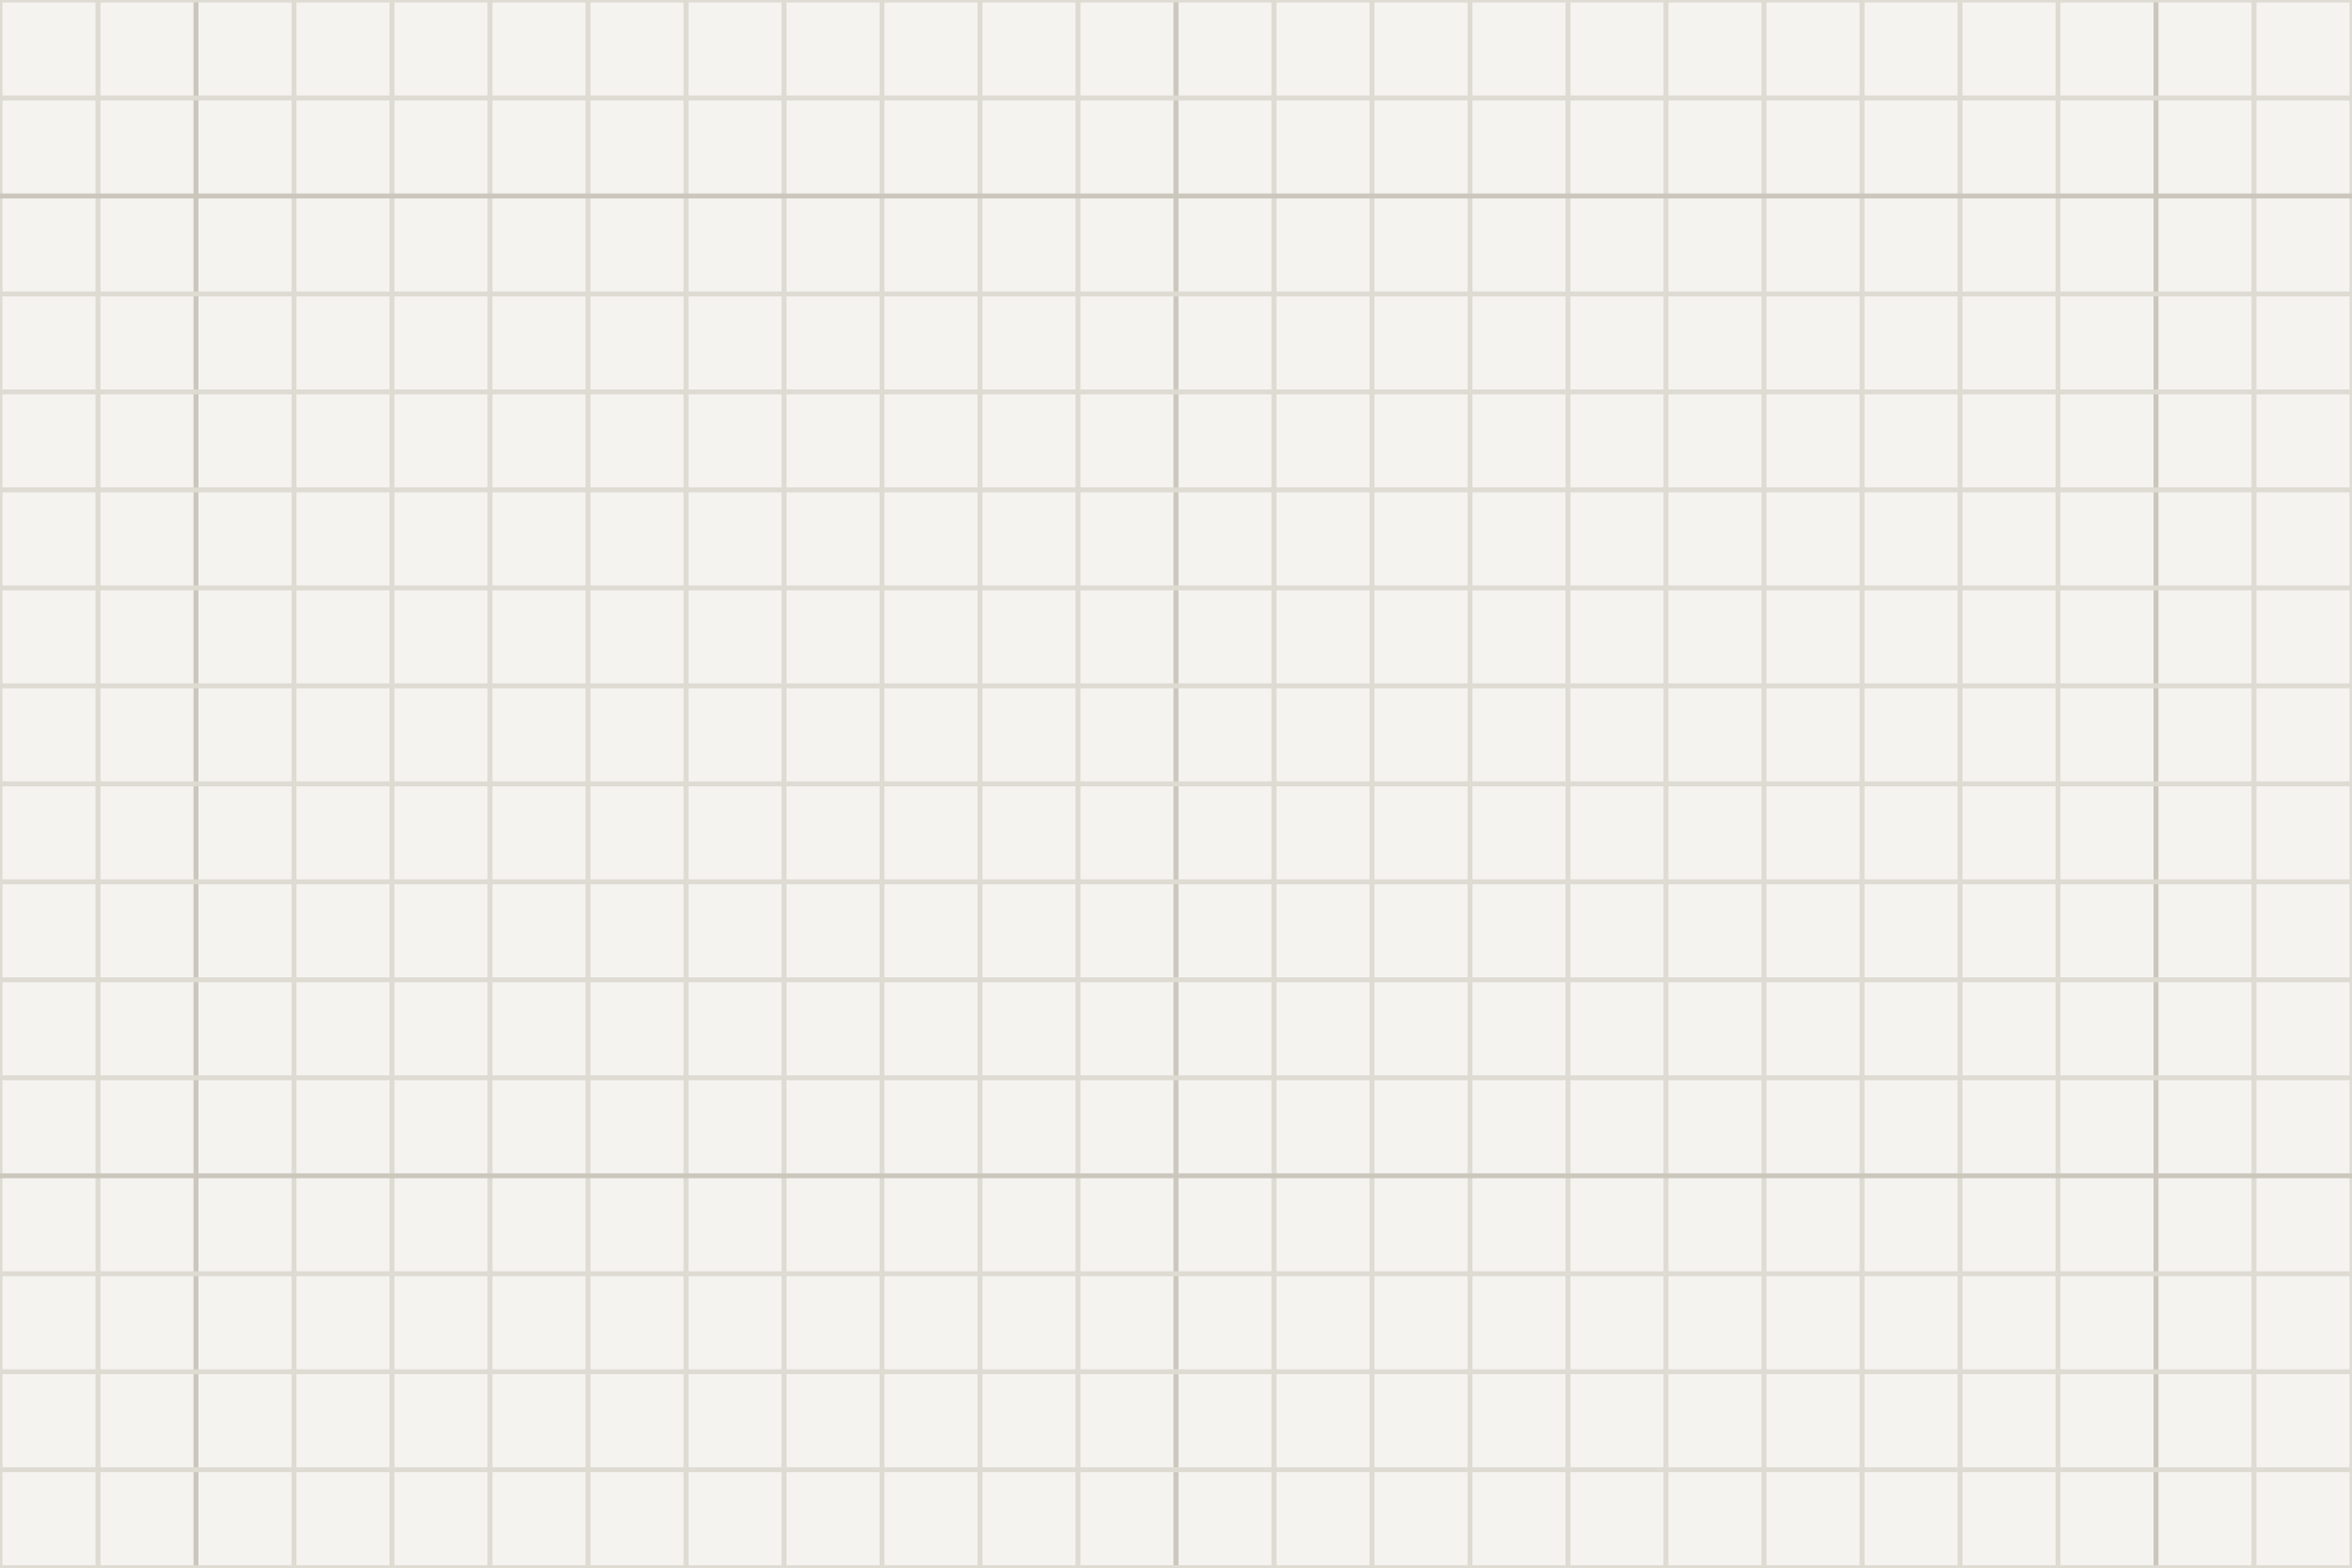
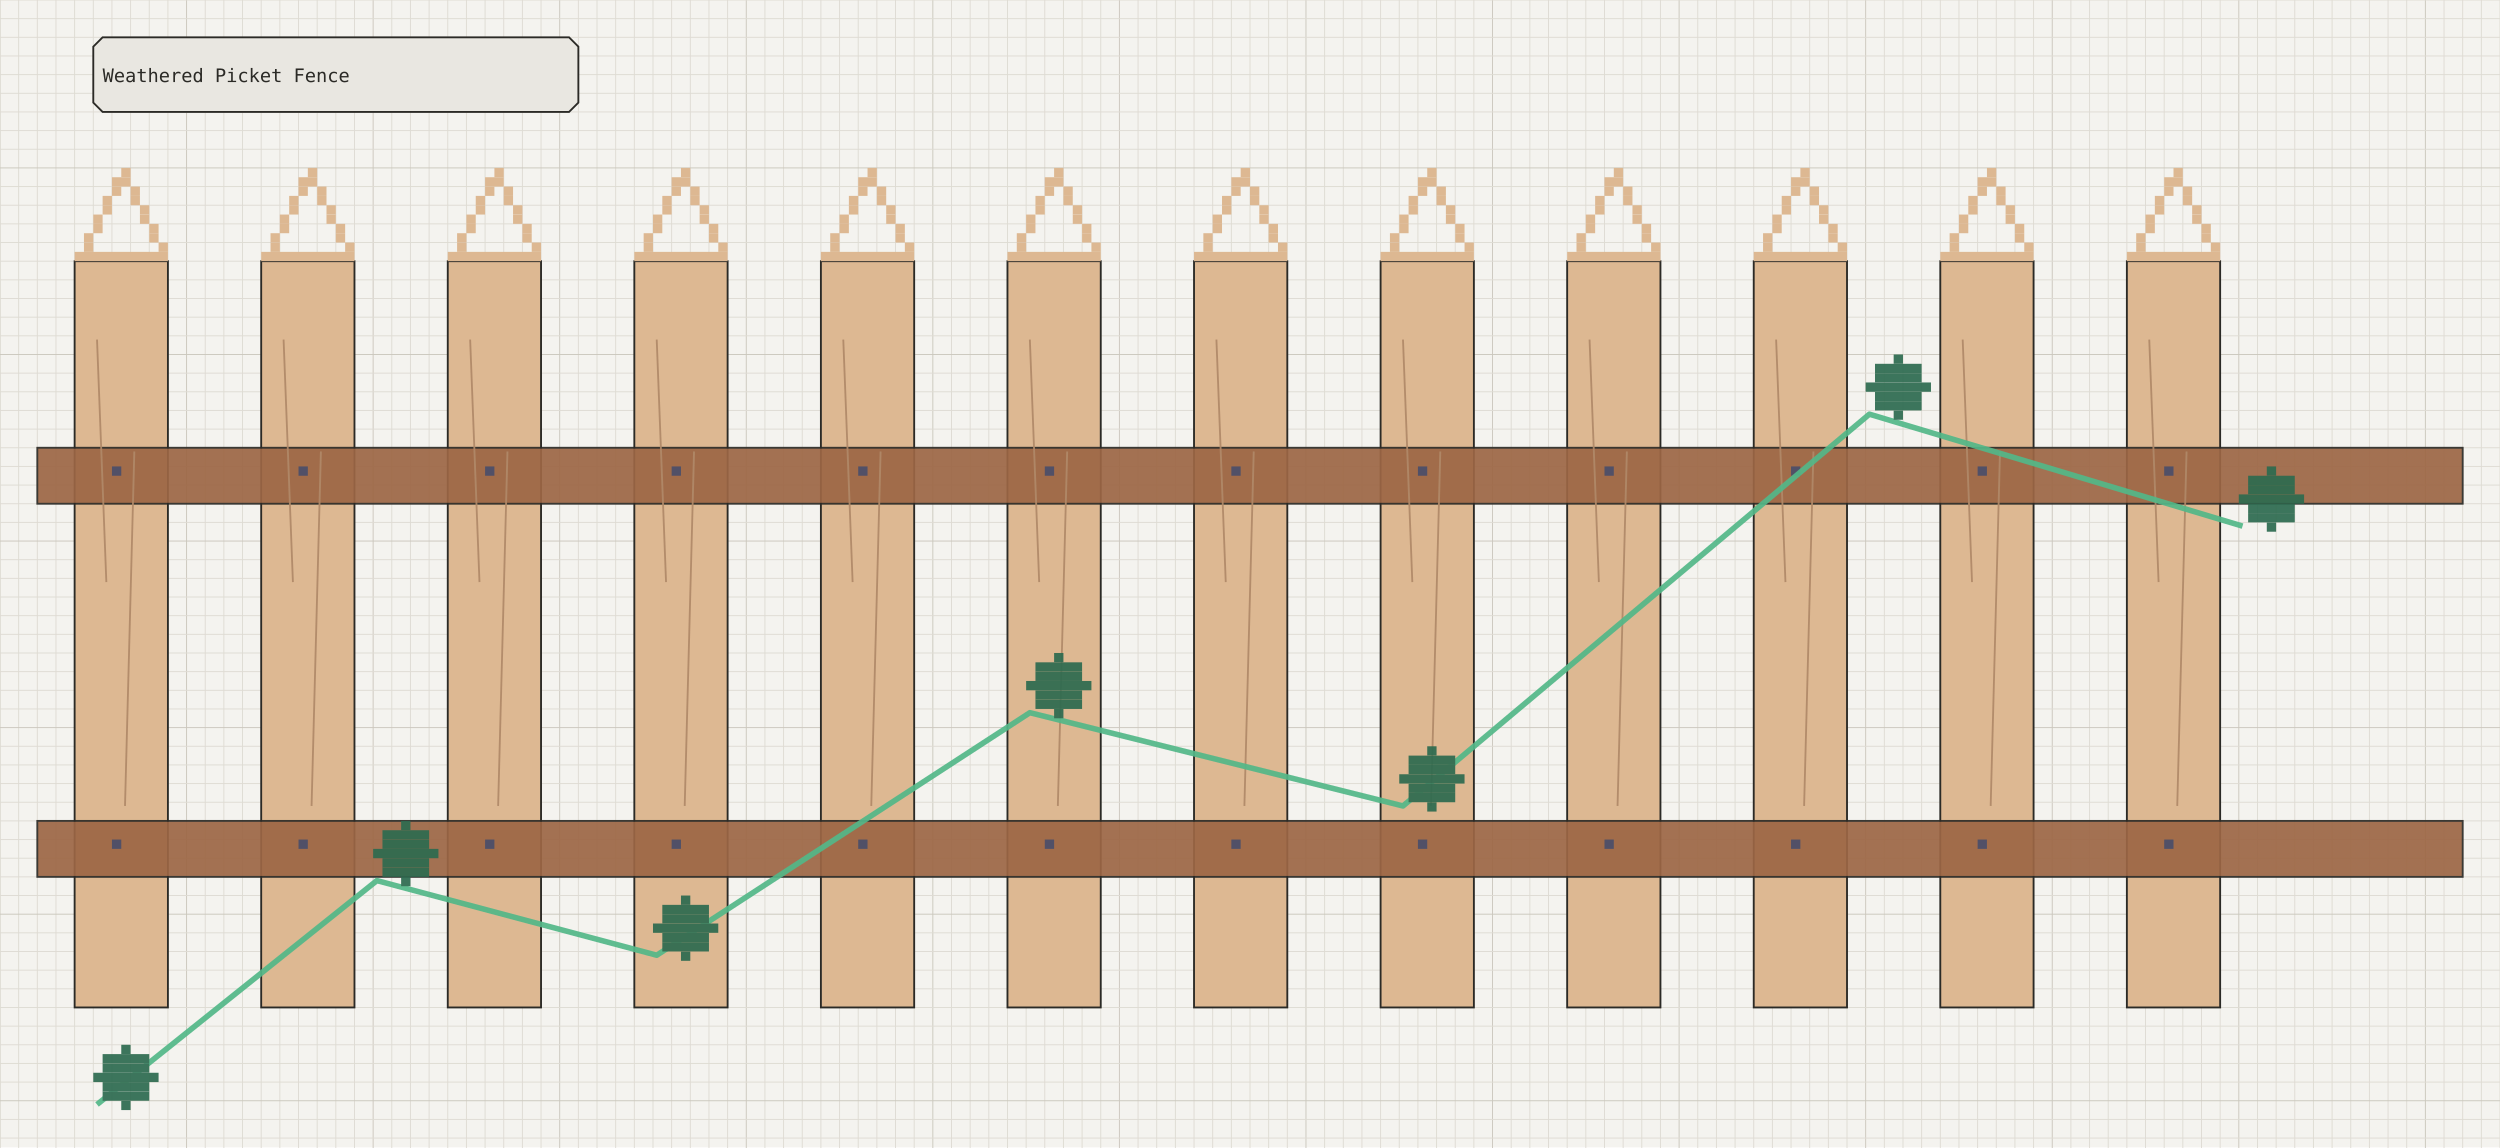
- <svg xmlns="http://www.w3.org/2000/svg" width="240" height="160" viewBox="0 0 240 160" font-family="ui-monospace, SFMono-Regular, &quot;Cascadia Mono&quot;, Menlo, Consolas, monospace">
+ <svg xmlns="http://www.w3.org/2000/svg" width="1340" height="615" viewBox="0 0 1340 615" font-family="ui-monospace, SFMono-Regular, &quot;Cascadia Mono&quot;, Menlo, Consolas, monospace">
  <style>
  .bg { fill: #f4f3ef; }
  .grid { stroke: #dedbd3; stroke-width: 0.5; }
  .grid-major { stroke: #cbc7bd; stroke-width: 0.5; }
  .box { fill: #e9e7e1; stroke: #2b2a26; stroke-width: 1; }
  .box-label { fill: #2b2a26; }
  .stroke { fill: #2b2a26; }
  .hop { stroke: #2b2a26; }
  .free-text { fill: #6b6862; }
  .hit-S0 { fill: #8a5b56; opacity: 0.30; }
  .hit-S1 { fill: #96755c; opacity: 0.28; }
  .hit-S2 { fill: #87805a; opacity: 0.24; }
  .hit-S3 { fill: #4a6572; opacity: 0.20; }
  .dimmed { fill: url(#tp-stipple); }
  .dither-run { fill: #2b2a26; }
  @media (prefers-color-scheme: dark) {
    .bg { fill: #1a1917; }
    .grid { stroke: #2e2c28; }
    .grid-major { stroke: #3d3a35; }
    .box { fill: #232220; stroke: #dedbd3; }
    .box-label { fill: #dedbd3; }
    .free-text { fill: #9a968d; }
    .stroke { fill: #dedbd3; }
    .hop { stroke: #dedbd3; }
  }
</style>
  <defs>
    <pattern id="tp-stipple" width="10" height="10" patternUnits="userSpaceOnUse">
      <rect width="5" height="5" fill="#2b2a26" />
      <rect x="5" y="5" width="5" height="5" fill="#2b2a26" />
    </pattern>
  </defs>
-   <rect class="bg" x="0" y="0" width="240" height="160" />
-   <g transform="translate(20,20)">
-     <line class="grid" x1="-40" y1="-40" x2="-40" y2="160" />
-     <line class="grid" x1="-30" y1="-40" x2="-30" y2="160" />
-     <line class="grid" x1="-20" y1="-40" x2="-20" y2="160" />
-     <line class="grid" x1="-10" y1="-40" x2="-10" y2="160" />
-     <line class="grid-major" x1="0" y1="-40" x2="0" y2="160" />
-     <line class="grid" x1="10" y1="-40" x2="10" y2="160" />
-     <line class="grid" x1="20" y1="-40" x2="20" y2="160" />
-     <line class="grid" x1="30" y1="-40" x2="30" y2="160" />
-     <line class="grid" x1="40" y1="-40" x2="40" y2="160" />
-     <line class="grid" x1="50" y1="-40" x2="50" y2="160" />
-     <line class="grid" x1="60" y1="-40" x2="60" y2="160" />
-     <line class="grid" x1="70" y1="-40" x2="70" y2="160" />
-     <line class="grid" x1="80" y1="-40" x2="80" y2="160" />
-     <line class="grid" x1="90" y1="-40" x2="90" y2="160" />
-     <line class="grid-major" x1="100" y1="-40" x2="100" y2="160" />
-     <line class="grid" x1="110" y1="-40" x2="110" y2="160" />
-     <line class="grid" x1="120" y1="-40" x2="120" y2="160" />
-     <line class="grid" x1="130" y1="-40" x2="130" y2="160" />
-     <line class="grid" x1="140" y1="-40" x2="140" y2="160" />
-     <line class="grid" x1="150" y1="-40" x2="150" y2="160" />
-     <line class="grid" x1="160" y1="-40" x2="160" y2="160" />
-     <line class="grid" x1="170" y1="-40" x2="170" y2="160" />
-     <line class="grid" x1="180" y1="-40" x2="180" y2="160" />
-     <line class="grid" x1="190" y1="-40" x2="190" y2="160" />
-     <line class="grid-major" x1="200" y1="-40" x2="200" y2="160" />
-     <line class="grid" x1="210" y1="-40" x2="210" y2="160" />
-     <line class="grid" x1="220" y1="-40" x2="220" y2="160" />
-     <line class="grid" x1="230" y1="-40" x2="230" y2="160" />
-     <line class="grid" x1="240" y1="-40" x2="240" y2="160" />
-     <line class="grid" x1="-40" y1="-40" x2="240" y2="-40" />
-     <line class="grid" x1="-40" y1="-30" x2="240" y2="-30" />
-     <line class="grid" x1="-40" y1="-20" x2="240" y2="-20" />
-     <line class="grid" x1="-40" y1="-10" x2="240" y2="-10" />
-     <line class="grid-major" x1="-40" y1="0" x2="240" y2="0" />
-     <line class="grid" x1="-40" y1="10" x2="240" y2="10" />
-     <line class="grid" x1="-40" y1="20" x2="240" y2="20" />
-     <line class="grid" x1="-40" y1="30" x2="240" y2="30" />
-     <line class="grid" x1="-40" y1="40" x2="240" y2="40" />
-     <line class="grid" x1="-40" y1="50" x2="240" y2="50" />
-     <line class="grid" x1="-40" y1="60" x2="240" y2="60" />
-     <line class="grid" x1="-40" y1="70" x2="240" y2="70" />
-     <line class="grid" x1="-40" y1="80" x2="240" y2="80" />
-     <line class="grid" x1="-40" y1="90" x2="240" y2="90" />
-     <line class="grid-major" x1="-40" y1="100" x2="240" y2="100" />
-     <line class="grid" x1="-40" y1="110" x2="240" y2="110" />
-     <line class="grid" x1="-40" y1="120" x2="240" y2="120" />
-     <line class="grid" x1="-40" y1="130" x2="240" y2="130" />
-     <line class="grid" x1="-40" y1="140" x2="240" y2="140" />
-     <line class="grid" x1="-40" y1="150" x2="240" y2="150" />
-     <line class="grid" x1="-40" y1="160" x2="240" y2="160" />
+   <rect class="bg" x="0" y="0" width="1340" height="615" />
+   <g transform="translate(0,-10)">
+     <line class="grid" x1="-20" y1="-10" x2="-20" y2="645" />
+     <line class="grid" x1="-10" y1="-10" x2="-10" y2="645" />
+     <line class="grid-major" x1="0" y1="-10" x2="0" y2="645" />
+     <line class="grid" x1="10" y1="-10" x2="10" y2="645" />
+     <line class="grid" x1="20" y1="-10" x2="20" y2="645" />
+     <line class="grid" x1="30" y1="-10" x2="30" y2="645" />
+     <line class="grid" x1="40" y1="-10" x2="40" y2="645" />
+     <line class="grid" x1="50" y1="-10" x2="50" y2="645" />
+     <line class="grid" x1="60" y1="-10" x2="60" y2="645" />
+     <line class="grid" x1="70" y1="-10" x2="70" y2="645" />
+     <line class="grid" x1="80" y1="-10" x2="80" y2="645" />
+     <line class="grid" x1="90" y1="-10" x2="90" y2="645" />
+     <line class="grid-major" x1="100" y1="-10" x2="100" y2="645" />
+     <line class="grid" x1="110" y1="-10" x2="110" y2="645" />
+     <line class="grid" x1="120" y1="-10" x2="120" y2="645" />
+     <line class="grid" x1="130" y1="-10" x2="130" y2="645" />
+     <line class="grid" x1="140" y1="-10" x2="140" y2="645" />
+     <line class="grid" x1="150" y1="-10" x2="150" y2="645" />
+     <line class="grid" x1="160" y1="-10" x2="160" y2="645" />
+     <line class="grid" x1="170" y1="-10" x2="170" y2="645" />
+     <line class="grid" x1="180" y1="-10" x2="180" y2="645" />
+     <line class="grid" x1="190" y1="-10" x2="190" y2="645" />
+     <line class="grid-major" x1="200" y1="-10" x2="200" y2="645" />
+     <line class="grid" x1="210" y1="-10" x2="210" y2="645" />
+     <line class="grid" x1="220" y1="-10" x2="220" y2="645" />
+     <line class="grid" x1="230" y1="-10" x2="230" y2="645" />
+     <line class="grid" x1="240" y1="-10" x2="240" y2="645" />
+     <line class="grid" x1="250" y1="-10" x2="250" y2="645" />
+     <line class="grid" x1="260" y1="-10" x2="260" y2="645" />
+     <line class="grid" x1="270" y1="-10" x2="270" y2="645" />
+     <line class="grid" x1="280" y1="-10" x2="280" y2="645" />
+     <line class="grid" x1="290" y1="-10" x2="290" y2="645" />
+     <line class="grid-major" x1="300" y1="-10" x2="300" y2="645" />
+     <line class="grid" x1="310" y1="-10" x2="310" y2="645" />
+     <line class="grid" x1="320" y1="-10" x2="320" y2="645" />
+     <line class="grid" x1="330" y1="-10" x2="330" y2="645" />
+     <line class="grid" x1="340" y1="-10" x2="340" y2="645" />
+     <line class="grid" x1="350" y1="-10" x2="350" y2="645" />
+     <line class="grid" x1="360" y1="-10" x2="360" y2="645" />
+     <line class="grid" x1="370" y1="-10" x2="370" y2="645" />
+     <line class="grid" x1="380" y1="-10" x2="380" y2="645" />
+     <line class="grid" x1="390" y1="-10" x2="390" y2="645" />
+     <line class="grid-major" x1="400" y1="-10" x2="400" y2="645" />
+     <line class="grid" x1="410" y1="-10" x2="410" y2="645" />
+     <line class="grid" x1="420" y1="-10" x2="420" y2="645" />
+     <line class="grid" x1="430" y1="-10" x2="430" y2="645" />
+     <line class="grid" x1="440" y1="-10" x2="440" y2="645" />
+     <line class="grid" x1="450" y1="-10" x2="450" y2="645" />
+     <line class="grid" x1="460" y1="-10" x2="460" y2="645" />
+     <line class="grid" x1="470" y1="-10" x2="470" y2="645" />
+     <line class="grid" x1="480" y1="-10" x2="480" y2="645" />
+     <line class="grid" x1="490" y1="-10" x2="490" y2="645" />
+     <line class="grid-major" x1="500" y1="-10" x2="500" y2="645" />
+     <line class="grid" x1="510" y1="-10" x2="510" y2="645" />
+     <line class="grid" x1="520" y1="-10" x2="520" y2="645" />
+     <line class="grid" x1="530" y1="-10" x2="530" y2="645" />
+     <line class="grid" x1="540" y1="-10" x2="540" y2="645" />
+     <line class="grid" x1="550" y1="-10" x2="550" y2="645" />
+     <line class="grid" x1="560" y1="-10" x2="560" y2="645" />
+     <line class="grid" x1="570" y1="-10" x2="570" y2="645" />
+     <line class="grid" x1="580" y1="-10" x2="580" y2="645" />
+     <line class="grid" x1="590" y1="-10" x2="590" y2="645" />
+     <line class="grid-major" x1="600" y1="-10" x2="600" y2="645" />
+     <line class="grid" x1="610" y1="-10" x2="610" y2="645" />
+     <line class="grid" x1="620" y1="-10" x2="620" y2="645" />
+     <line class="grid" x1="630" y1="-10" x2="630" y2="645" />
+     <line class="grid" x1="640" y1="-10" x2="640" y2="645" />
+     <line class="grid" x1="650" y1="-10" x2="650" y2="645" />
+     <line class="grid" x1="660" y1="-10" x2="660" y2="645" />
+     <line class="grid" x1="670" y1="-10" x2="670" y2="645" />
+     <line class="grid" x1="680" y1="-10" x2="680" y2="645" />
+     <line class="grid" x1="690" y1="-10" x2="690" y2="645" />
+     <line class="grid-major" x1="700" y1="-10" x2="700" y2="645" />
+     <line class="grid" x1="710" y1="-10" x2="710" y2="645" />
+     <line class="grid" x1="720" y1="-10" x2="720" y2="645" />
+     <line class="grid" x1="730" y1="-10" x2="730" y2="645" />
+     <line class="grid" x1="740" y1="-10" x2="740" y2="645" />
+     <line class="grid" x1="750" y1="-10" x2="750" y2="645" />
+     <line class="grid" x1="760" y1="-10" x2="760" y2="645" />
+     <line class="grid" x1="770" y1="-10" x2="770" y2="645" />
+     <line class="grid" x1="780" y1="-10" x2="780" y2="645" />
+     <line class="grid" x1="790" y1="-10" x2="790" y2="645" />
+     <line class="grid-major" x1="800" y1="-10" x2="800" y2="645" />
+     <line class="grid" x1="810" y1="-10" x2="810" y2="645" />
+     <line class="grid" x1="820" y1="-10" x2="820" y2="645" />
+     <line class="grid" x1="830" y1="-10" x2="830" y2="645" />
+     <line class="grid" x1="840" y1="-10" x2="840" y2="645" />
+     <line class="grid" x1="850" y1="-10" x2="850" y2="645" />
+     <line class="grid" x1="860" y1="-10" x2="860" y2="645" />
+     <line class="grid" x1="870" y1="-10" x2="870" y2="645" />
+     <line class="grid" x1="880" y1="-10" x2="880" y2="645" />
+     <line class="grid" x1="890" y1="-10" x2="890" y2="645" />
+     <line class="grid-major" x1="900" y1="-10" x2="900" y2="645" />
+     <line class="grid" x1="910" y1="-10" x2="910" y2="645" />
+     <line class="grid" x1="920" y1="-10" x2="920" y2="645" />
+     <line class="grid" x1="930" y1="-10" x2="930" y2="645" />
+     <line class="grid" x1="940" y1="-10" x2="940" y2="645" />
+     <line class="grid" x1="950" y1="-10" x2="950" y2="645" />
+     <line class="grid" x1="960" y1="-10" x2="960" y2="645" />
+     <line class="grid" x1="970" y1="-10" x2="970" y2="645" />
+     <line class="grid" x1="980" y1="-10" x2="980" y2="645" />
+     <line class="grid" x1="990" y1="-10" x2="990" y2="645" />
+     <line class="grid-major" x1="1000" y1="-10" x2="1000" y2="645" />
+     <line class="grid" x1="1010" y1="-10" x2="1010" y2="645" />
+     <line class="grid" x1="1020" y1="-10" x2="1020" y2="645" />
+     <line class="grid" x1="1030" y1="-10" x2="1030" y2="645" />
+     <line class="grid" x1="1040" y1="-10" x2="1040" y2="645" />
+     <line class="grid" x1="1050" y1="-10" x2="1050" y2="645" />
+     <line class="grid" x1="1060" y1="-10" x2="1060" y2="645" />
+     <line class="grid" x1="1070" y1="-10" x2="1070" y2="645" />
+     <line class="grid" x1="1080" y1="-10" x2="1080" y2="645" />
+     <line class="grid" x1="1090" y1="-10" x2="1090" y2="645" />
+     <line class="grid-major" x1="1100" y1="-10" x2="1100" y2="645" />
+     <line class="grid" x1="1110" y1="-10" x2="1110" y2="645" />
+     <line class="grid" x1="1120" y1="-10" x2="1120" y2="645" />
+     <line class="grid" x1="1130" y1="-10" x2="1130" y2="645" />
+     <line class="grid" x1="1140" y1="-10" x2="1140" y2="645" />
+     <line class="grid" x1="1150" y1="-10" x2="1150" y2="645" />
+     <line class="grid" x1="1160" y1="-10" x2="1160" y2="645" />
+     <line class="grid" x1="1170" y1="-10" x2="1170" y2="645" />
+     <line class="grid" x1="1180" y1="-10" x2="1180" y2="645" />
+     <line class="grid" x1="1190" y1="-10" x2="1190" y2="645" />
+     <line class="grid-major" x1="1200" y1="-10" x2="1200" y2="645" />
+     <line class="grid" x1="1210" y1="-10" x2="1210" y2="645" />
+     <line class="grid" x1="1220" y1="-10" x2="1220" y2="645" />
+     <line class="grid" x1="1230" y1="-10" x2="1230" y2="645" />
+     <line class="grid" x1="1240" y1="-10" x2="1240" y2="645" />
+     <line class="grid" x1="1250" y1="-10" x2="1250" y2="645" />
+     <line class="grid" x1="1260" y1="-10" x2="1260" y2="645" />
+     <line class="grid" x1="1270" y1="-10" x2="1270" y2="645" />
+     <line class="grid" x1="1280" y1="-10" x2="1280" y2="645" />
+     <line class="grid" x1="1290" y1="-10" x2="1290" y2="645" />
+     <line class="grid-major" x1="1300" y1="-10" x2="1300" y2="645" />
+     <line class="grid" x1="1310" y1="-10" x2="1310" y2="645" />
+     <line class="grid" x1="1320" y1="-10" x2="1320" y2="645" />
+     <line class="grid" x1="1330" y1="-10" x2="1330" y2="645" />
+     <line class="grid" x1="1340" y1="-10" x2="1340" y2="645" />
+     <line class="grid" x1="1350" y1="-10" x2="1350" y2="645" />
+     <line class="grid" x1="1360" y1="-10" x2="1360" y2="645" />
+     <line class="grid" x1="-20" y1="-10" x2="1360" y2="-10" />
+     <line class="grid-major" x1="-20" y1="0" x2="1360" y2="0" />
+     <line class="grid" x1="-20" y1="10" x2="1360" y2="10" />
+     <line class="grid" x1="-20" y1="20" x2="1360" y2="20" />
+     <line class="grid" x1="-20" y1="30" x2="1360" y2="30" />
+     <line class="grid" x1="-20" y1="40" x2="1360" y2="40" />
+     <line class="grid" x1="-20" y1="50" x2="1360" y2="50" />
+     <line class="grid" x1="-20" y1="60" x2="1360" y2="60" />
+     <line class="grid" x1="-20" y1="70" x2="1360" y2="70" />
+     <line class="grid" x1="-20" y1="80" x2="1360" y2="80" />
+     <line class="grid" x1="-20" y1="90" x2="1360" y2="90" />
+     <line class="grid-major" x1="-20" y1="100" x2="1360" y2="100" />
+     <line class="grid" x1="-20" y1="110" x2="1360" y2="110" />
+     <line class="grid" x1="-20" y1="120" x2="1360" y2="120" />
+     <line class="grid" x1="-20" y1="130" x2="1360" y2="130" />
+     <line class="grid" x1="-20" y1="140" x2="1360" y2="140" />
+     <line class="grid" x1="-20" y1="150" x2="1360" y2="150" />
+     <line class="grid" x1="-20" y1="160" x2="1360" y2="160" />
+     <line class="grid" x1="-20" y1="170" x2="1360" y2="170" />
+     <line class="grid" x1="-20" y1="180" x2="1360" y2="180" />
+     <line class="grid" x1="-20" y1="190" x2="1360" y2="190" />
+     <line class="grid-major" x1="-20" y1="200" x2="1360" y2="200" />
+     <line class="grid" x1="-20" y1="210" x2="1360" y2="210" />
+     <line class="grid" x1="-20" y1="220" x2="1360" y2="220" />
+     <line class="grid" x1="-20" y1="230" x2="1360" y2="230" />
+     <line class="grid" x1="-20" y1="240" x2="1360" y2="240" />
+     <line class="grid" x1="-20" y1="250" x2="1360" y2="250" />
+     <line class="grid" x1="-20" y1="260" x2="1360" y2="260" />
+     <line class="grid" x1="-20" y1="270" x2="1360" y2="270" />
+     <line class="grid" x1="-20" y1="280" x2="1360" y2="280" />
+     <line class="grid" x1="-20" y1="290" x2="1360" y2="290" />
+     <line class="grid-major" x1="-20" y1="300" x2="1360" y2="300" />
+     <line class="grid" x1="-20" y1="310" x2="1360" y2="310" />
+     <line class="grid" x1="-20" y1="320" x2="1360" y2="320" />
+     <line class="grid" x1="-20" y1="330" x2="1360" y2="330" />
+     <line class="grid" x1="-20" y1="340" x2="1360" y2="340" />
+     <line class="grid" x1="-20" y1="350" x2="1360" y2="350" />
+     <line class="grid" x1="-20" y1="360" x2="1360" y2="360" />
+     <line class="grid" x1="-20" y1="370" x2="1360" y2="370" />
+     <line class="grid" x1="-20" y1="380" x2="1360" y2="380" />
+     <line class="grid" x1="-20" y1="390" x2="1360" y2="390" />
+     <line class="grid-major" x1="-20" y1="400" x2="1360" y2="400" />
+     <line class="grid" x1="-20" y1="410" x2="1360" y2="410" />
+     <line class="grid" x1="-20" y1="420" x2="1360" y2="420" />
+     <line class="grid" x1="-20" y1="430" x2="1360" y2="430" />
+     <line class="grid" x1="-20" y1="440" x2="1360" y2="440" />
+     <line class="grid" x1="-20" y1="450" x2="1360" y2="450" />
+     <line class="grid" x1="-20" y1="460" x2="1360" y2="460" />
+     <line class="grid" x1="-20" y1="470" x2="1360" y2="470" />
+     <line class="grid" x1="-20" y1="480" x2="1360" y2="480" />
+     <line class="grid" x1="-20" y1="490" x2="1360" y2="490" />
+     <line class="grid-major" x1="-20" y1="500" x2="1360" y2="500" />
+     <line class="grid" x1="-20" y1="510" x2="1360" y2="510" />
+     <line class="grid" x1="-20" y1="520" x2="1360" y2="520" />
+     <line class="grid" x1="-20" y1="530" x2="1360" y2="530" />
+     <line class="grid" x1="-20" y1="540" x2="1360" y2="540" />
+     <line class="grid" x1="-20" y1="550" x2="1360" y2="550" />
+     <line class="grid" x1="-20" y1="560" x2="1360" y2="560" />
+     <line class="grid" x1="-20" y1="570" x2="1360" y2="570" />
+     <line class="grid" x1="-20" y1="580" x2="1360" y2="580" />
+     <line class="grid" x1="-20" y1="590" x2="1360" y2="590" />
+     <line class="grid-major" x1="-20" y1="600" x2="1360" y2="600" />
+     <line class="grid" x1="-20" y1="610" x2="1360" y2="610" />
+     <line class="grid" x1="-20" y1="620" x2="1360" y2="620" />
+     <line class="grid" x1="-20" y1="630" x2="1360" y2="630" />
+     <line class="grid" x1="-20" y1="640" x2="1360" y2="640" />
  </g>
-   <g transform="translate(20,20)">
+   <g transform="translate(0,-10)">
    <g data-page="base" data-z="0" opacity="1">
- </g>
-     <g data-page="vines" data-z="1" opacity="0.92">
- </g>
+       <path class="box" d="M55,30 H305 L310,35 V65 L305,70 H55 L50,65 V35 Z" data-id="title" />
+       <text class="box-label" x="55" y="54" font-size="10" textLength="132" lengthAdjust="spacingAndGlyphs" xml:space="preserve">Weathered Picket Fence</text>
+       <path class="box" d="M40,150 H90 V550 H40 Z" data-id="picket_0" style="fill:#ddb892" />
+       <g data-id="peak_0" data-kind="path" data-role="artwork" data-paint="cells">
+         <rect x="65" y="100" width="5" height="5" fill="#ddb892" />
+         <rect x="60" y="105" width="10" height="5" fill="#ddb892" />
+         <rect x="60" y="110" width="5" height="5" fill="#ddb892" />
+         <rect x="70" y="110" width="5" height="5" fill="#ddb892" />
+         <rect x="55" y="115" width="5" height="5" fill="#ddb892" />
+         <rect x="70" y="115" width="5" height="5" fill="#ddb892" />
+         <rect x="55" y="120" width="5" height="5" fill="#ddb892" />
+         <rect x="75" y="120" width="5" height="5" fill="#ddb892" />
+         <rect x="50" y="125" width="5" height="5" fill="#ddb892" />
+         <rect x="75" y="125" width="5" height="5" fill="#ddb892" />
+         <rect x="50" y="130" width="5" height="5" fill="#ddb892" />
+         <rect x="80" y="130" width="5" height="5" fill="#ddb892" />
+         <rect x="45" y="135" width="5" height="5" fill="#ddb892" />
+         <rect x="80" y="135" width="5" height="5" fill="#ddb892" />
+         <rect x="45" y="140" width="5" height="5" fill="#ddb892" />
+         <rect x="85" y="140" width="5" height="5" fill="#ddb892" />
+         <rect x="40" y="145" width="50" height="5" fill="#ddb892" />
+       </g>
+       <path class="box" d="M140,150 H190 V550 H140 Z" data-id="picket_1" style="fill:#ddb892" />
+       <g data-id="peak_1" data-kind="path" data-role="artwork" data-paint="cells">
+         <rect x="165" y="100" width="5" height="5" fill="#ddb892" />
+         <rect x="160" y="105" width="10" height="5" fill="#ddb892" />
+         <rect x="160" y="110" width="5" height="5" fill="#ddb892" />
+         <rect x="170" y="110" width="5" height="5" fill="#ddb892" />
+         <rect x="155" y="115" width="5" height="5" fill="#ddb892" />
+         <rect x="170" y="115" width="5" height="5" fill="#ddb892" />
+         <rect x="155" y="120" width="5" height="5" fill="#ddb892" />
+         <rect x="175" y="120" width="5" height="5" fill="#ddb892" />
+         <rect x="150" y="125" width="5" height="5" fill="#ddb892" />
+         <rect x="175" y="125" width="5" height="5" fill="#ddb892" />
+         <rect x="150" y="130" width="5" height="5" fill="#ddb892" />
+         <rect x="180" y="130" width="5" height="5" fill="#ddb892" />
+         <rect x="145" y="135" width="5" height="5" fill="#ddb892" />
+         <rect x="180" y="135" width="5" height="5" fill="#ddb892" />
+         <rect x="145" y="140" width="5" height="5" fill="#ddb892" />
+         <rect x="185" y="140" width="5" height="5" fill="#ddb892" />
+         <rect x="140" y="145" width="50" height="5" fill="#ddb892" />
+       </g>
+       <path class="box" d="M240,150 H290 V550 H240 Z" data-id="picket_2" style="fill:#ddb892" />
+       <g data-id="peak_2" data-kind="path" data-role="artwork" data-paint="cells">
+         <rect x="265" y="100" width="5" height="5" fill="#ddb892" />
+         <rect x="260" y="105" width="10" height="5" fill="#ddb892" />
+         <rect x="260" y="110" width="5" height="5" fill="#ddb892" />
+         <rect x="270" y="110" width="5" height="5" fill="#ddb892" />
+         <rect x="255" y="115" width="5" height="5" fill="#ddb892" />
+         <rect x="270" y="115" width="5" height="5" fill="#ddb892" />
+         <rect x="255" y="120" width="5" height="5" fill="#ddb892" />
+         <rect x="275" y="120" width="5" height="5" fill="#ddb892" />
+         <rect x="250" y="125" width="5" height="5" fill="#ddb892" />
+         <rect x="275" y="125" width="5" height="5" fill="#ddb892" />
+         <rect x="250" y="130" width="5" height="5" fill="#ddb892" />
+         <rect x="280" y="130" width="5" height="5" fill="#ddb892" />
+         <rect x="245" y="135" width="5" height="5" fill="#ddb892" />
+         <rect x="280" y="135" width="5" height="5" fill="#ddb892" />
+         <rect x="245" y="140" width="5" height="5" fill="#ddb892" />
+         <rect x="285" y="140" width="5" height="5" fill="#ddb892" />
+         <rect x="240" y="145" width="50" height="5" fill="#ddb892" />
+       </g>
+       <path class="box" d="M340,150 H390 V550 H340 Z" data-id="picket_3" style="fill:#ddb892" />
+       <g data-id="peak_3" data-kind="path" data-role="artwork" data-paint="cells">
+         <rect x="365" y="100" width="5" height="5" fill="#ddb892" />
+         <rect x="360" y="105" width="10" height="5" fill="#ddb892" />
+         <rect x="360" y="110" width="5" height="5" fill="#ddb892" />
+         <rect x="370" y="110" width="5" height="5" fill="#ddb892" />
+         <rect x="355" y="115" width="5" height="5" fill="#ddb892" />
+         <rect x="370" y="115" width="5" height="5" fill="#ddb892" />
+         <rect x="355" y="120" width="5" height="5" fill="#ddb892" />
+         <rect x="375" y="120" width="5" height="5" fill="#ddb892" />
+         <rect x="350" y="125" width="5" height="5" fill="#ddb892" />
+         <rect x="375" y="125" width="5" height="5" fill="#ddb892" />
+         <rect x="350" y="130" width="5" height="5" fill="#ddb892" />
+         <rect x="380" y="130" width="5" height="5" fill="#ddb892" />
+         <rect x="345" y="135" width="5" height="5" fill="#ddb892" />
+         <rect x="380" y="135" width="5" height="5" fill="#ddb892" />
+         <rect x="345" y="140" width="5" height="5" fill="#ddb892" />
+         <rect x="385" y="140" width="5" height="5" fill="#ddb892" />
+         <rect x="340" y="145" width="50" height="5" fill="#ddb892" />
+       </g>
+       <path class="box" d="M440,150 H490 V550 H440 Z" data-id="picket_4" style="fill:#ddb892" />
+       <g data-id="peak_4" data-kind="path" data-role="artwork" data-paint="cells">
+         <rect x="465" y="100" width="5" height="5" fill="#ddb892" />
+         <rect x="460" y="105" width="10" height="5" fill="#ddb892" />
+         <rect x="460" y="110" width="5" height="5" fill="#ddb892" />
+         <rect x="470" y="110" width="5" height="5" fill="#ddb892" />
+         <rect x="455" y="115" width="5" height="5" fill="#ddb892" />
+         <rect x="470" y="115" width="5" height="5" fill="#ddb892" />
+         <rect x="455" y="120" width="5" height="5" fill="#ddb892" />
+         <rect x="475" y="120" width="5" height="5" fill="#ddb892" />
+         <rect x="450" y="125" width="5" height="5" fill="#ddb892" />
+         <rect x="475" y="125" width="5" height="5" fill="#ddb892" />
+         <rect x="450" y="130" width="5" height="5" fill="#ddb892" />
+         <rect x="480" y="130" width="5" height="5" fill="#ddb892" />
+         <rect x="445" y="135" width="5" height="5" fill="#ddb892" />
+         <rect x="480" y="135" width="5" height="5" fill="#ddb892" />
+         <rect x="445" y="140" width="5" height="5" fill="#ddb892" />
+         <rect x="485" y="140" width="5" height="5" fill="#ddb892" />
+         <rect x="440" y="145" width="50" height="5" fill="#ddb892" />
+       </g>
+       <path class="box" d="M540,150 H590 V550 H540 Z" data-id="picket_5" style="fill:#ddb892" />
+       <g data-id="peak_5" data-kind="path" data-role="artwork" data-paint="cells">
+         <rect x="565" y="100" width="5" height="5" fill="#ddb892" />
+         <rect x="560" y="105" width="10" height="5" fill="#ddb892" />
+         <rect x="560" y="110" width="5" height="5" fill="#ddb892" />
+         <rect x="570" y="110" width="5" height="5" fill="#ddb892" />
+         <rect x="555" y="115" width="5" height="5" fill="#ddb892" />
+         <rect x="570" y="115" width="5" height="5" fill="#ddb892" />
+         <rect x="555" y="120" width="5" height="5" fill="#ddb892" />
+         <rect x="575" y="120" width="5" height="5" fill="#ddb892" />
+         <rect x="550" y="125" width="5" height="5" fill="#ddb892" />
+         <rect x="575" y="125" width="5" height="5" fill="#ddb892" />
+         <rect x="550" y="130" width="5" height="5" fill="#ddb892" />
+         <rect x="580" y="130" width="5" height="5" fill="#ddb892" />
+         <rect x="545" y="135" width="5" height="5" fill="#ddb892" />
+         <rect x="580" y="135" width="5" height="5" fill="#ddb892" />
+         <rect x="545" y="140" width="5" height="5" fill="#ddb892" />
+         <rect x="585" y="140" width="5" height="5" fill="#ddb892" />
+         <rect x="540" y="145" width="50" height="5" fill="#ddb892" />
+       </g>
+       <path class="box" d="M640,150 H690 V550 H640 Z" data-id="picket_6" style="fill:#ddb892" />
+       <g data-id="peak_6" data-kind="path" data-role="artwork" data-paint="cells">
+         <rect x="665" y="100" width="5" height="5" fill="#ddb892" />
+         <rect x="660" y="105" width="10" height="5" fill="#ddb892" />
+         <rect x="660" y="110" width="5" height="5" fill="#ddb892" />
+         <rect x="670" y="110" width="5" height="5" fill="#ddb892" />
+         <rect x="655" y="115" width="5" height="5" fill="#ddb892" />
+         <rect x="670" y="115" width="5" height="5" fill="#ddb892" />
+         <rect x="655" y="120" width="5" height="5" fill="#ddb892" />
+         <rect x="675" y="120" width="5" height="5" fill="#ddb892" />
+         <rect x="650" y="125" width="5" height="5" fill="#ddb892" />
+         <rect x="675" y="125" width="5" height="5" fill="#ddb892" />
+         <rect x="650" y="130" width="5" height="5" fill="#ddb892" />
+         <rect x="680" y="130" width="5" height="5" fill="#ddb892" />
+         <rect x="645" y="135" width="5" height="5" fill="#ddb892" />
+         <rect x="680" y="135" width="5" height="5" fill="#ddb892" />
+         <rect x="645" y="140" width="5" height="5" fill="#ddb892" />
+         <rect x="685" y="140" width="5" height="5" fill="#ddb892" />
+         <rect x="640" y="145" width="50" height="5" fill="#ddb892" />
+       </g>
+       <path class="box" d="M740,150 H790 V550 H740 Z" data-id="picket_7" style="fill:#ddb892" />
+       <g data-id="peak_7" data-kind="path" data-role="artwork" data-paint="cells">
+         <rect x="765" y="100" width="5" height="5" fill="#ddb892" />
+         <rect x="760" y="105" width="10" height="5" fill="#ddb892" />
+         <rect x="760" y="110" width="5" height="5" fill="#ddb892" />
+         <rect x="770" y="110" width="5" height="5" fill="#ddb892" />
+         <rect x="755" y="115" width="5" height="5" fill="#ddb892" />
+         <rect x="770" y="115" width="5" height="5" fill="#ddb892" />
+         <rect x="755" y="120" width="5" height="5" fill="#ddb892" />
+         <rect x="775" y="120" width="5" height="5" fill="#ddb892" />
+         <rect x="750" y="125" width="5" height="5" fill="#ddb892" />
+         <rect x="775" y="125" width="5" height="5" fill="#ddb892" />
+         <rect x="750" y="130" width="5" height="5" fill="#ddb892" />
+         <rect x="780" y="130" width="5" height="5" fill="#ddb892" />
+         <rect x="745" y="135" width="5" height="5" fill="#ddb892" />
+         <rect x="780" y="135" width="5" height="5" fill="#ddb892" />
+         <rect x="745" y="140" width="5" height="5" fill="#ddb892" />
+         <rect x="785" y="140" width="5" height="5" fill="#ddb892" />
+         <rect x="740" y="145" width="50" height="5" fill="#ddb892" />
+       </g>
+       <path class="box" d="M840,150 H890 V550 H840 Z" data-id="picket_8" style="fill:#ddb892" />
+       <g data-id="peak_8" data-kind="path" data-role="artwork" data-paint="cells">
+         <rect x="865" y="100" width="5" height="5" fill="#ddb892" />
+         <rect x="860" y="105" width="10" height="5" fill="#ddb892" />
+         <rect x="860" y="110" width="5" height="5" fill="#ddb892" />
+         <rect x="870" y="110" width="5" height="5" fill="#ddb892" />
+         <rect x="855" y="115" width="5" height="5" fill="#ddb892" />
+         <rect x="870" y="115" width="5" height="5" fill="#ddb892" />
+         <rect x="855" y="120" width="5" height="5" fill="#ddb892" />
+         <rect x="875" y="120" width="5" height="5" fill="#ddb892" />
+         <rect x="850" y="125" width="5" height="5" fill="#ddb892" />
+         <rect x="875" y="125" width="5" height="5" fill="#ddb892" />
+         <rect x="850" y="130" width="5" height="5" fill="#ddb892" />
+         <rect x="880" y="130" width="5" height="5" fill="#ddb892" />
+         <rect x="845" y="135" width="5" height="5" fill="#ddb892" />
+         <rect x="880" y="135" width="5" height="5" fill="#ddb892" />
+         <rect x="845" y="140" width="5" height="5" fill="#ddb892" />
+         <rect x="885" y="140" width="5" height="5" fill="#ddb892" />
+         <rect x="840" y="145" width="50" height="5" fill="#ddb892" />
+       </g>
+       <path class="box" d="M940,150 H990 V550 H940 Z" data-id="picket_9" style="fill:#ddb892" />
+       <g data-id="peak_9" data-kind="path" data-role="artwork" data-paint="cells">
+         <rect x="965" y="100" width="5" height="5" fill="#ddb892" />
+         <rect x="960" y="105" width="10" height="5" fill="#ddb892" />
+         <rect x="960" y="110" width="5" height="5" fill="#ddb892" />
+         <rect x="970" y="110" width="5" height="5" fill="#ddb892" />
+         <rect x="955" y="115" width="5" height="5" fill="#ddb892" />
+         <rect x="970" y="115" width="5" height="5" fill="#ddb892" />
+         <rect x="955" y="120" width="5" height="5" fill="#ddb892" />
+         <rect x="975" y="120" width="5" height="5" fill="#ddb892" />
+         <rect x="950" y="125" width="5" height="5" fill="#ddb892" />
+         <rect x="975" y="125" width="5" height="5" fill="#ddb892" />
+         <rect x="950" y="130" width="5" height="5" fill="#ddb892" />
+         <rect x="980" y="130" width="5" height="5" fill="#ddb892" />
+         <rect x="945" y="135" width="5" height="5" fill="#ddb892" />
+         <rect x="980" y="135" width="5" height="5" fill="#ddb892" />
+         <rect x="945" y="140" width="5" height="5" fill="#ddb892" />
+         <rect x="985" y="140" width="5" height="5" fill="#ddb892" />
+         <rect x="940" y="145" width="50" height="5" fill="#ddb892" />
+       </g>
+       <path class="box" d="M1040,150 H1090 V550 H1040 Z" data-id="picket_10" style="fill:#ddb892" />
+       <g data-id="peak_10" data-kind="path" data-role="artwork" data-paint="cells">
+         <rect x="1065" y="100" width="5" height="5" fill="#ddb892" />
+         <rect x="1060" y="105" width="10" height="5" fill="#ddb892" />
+         <rect x="1060" y="110" width="5" height="5" fill="#ddb892" />
+         <rect x="1070" y="110" width="5" height="5" fill="#ddb892" />
+         <rect x="1055" y="115" width="5" height="5" fill="#ddb892" />
+         <rect x="1070" y="115" width="5" height="5" fill="#ddb892" />
+         <rect x="1055" y="120" width="5" height="5" fill="#ddb892" />
+         <rect x="1075" y="120" width="5" height="5" fill="#ddb892" />
+         <rect x="1050" y="125" width="5" height="5" fill="#ddb892" />
+         <rect x="1075" y="125" width="5" height="5" fill="#ddb892" />
+         <rect x="1050" y="130" width="5" height="5" fill="#ddb892" />
+         <rect x="1080" y="130" width="5" height="5" fill="#ddb892" />
+         <rect x="1045" y="135" width="5" height="5" fill="#ddb892" />
+         <rect x="1080" y="135" width="5" height="5" fill="#ddb892" />
+         <rect x="1045" y="140" width="5" height="5" fill="#ddb892" />
+         <rect x="1085" y="140" width="5" height="5" fill="#ddb892" />
+         <rect x="1040" y="145" width="50" height="5" fill="#ddb892" />
+       </g>
+       <path class="box" d="M1140,150 H1190 V550 H1140 Z" data-id="picket_11" style="fill:#ddb892" />
+       <g data-id="peak_11" data-kind="path" data-role="artwork" data-paint="cells">
+         <rect x="1165" y="100" width="5" height="5" fill="#ddb892" />
+         <rect x="1160" y="105" width="10" height="5" fill="#ddb892" />
+         <rect x="1160" y="110" width="5" height="5" fill="#ddb892" />
+         <rect x="1170" y="110" width="5" height="5" fill="#ddb892" />
+         <rect x="1155" y="115" width="5" height="5" fill="#ddb892" />
+         <rect x="1170" y="115" width="5" height="5" fill="#ddb892" />
+         <rect x="1155" y="120" width="5" height="5" fill="#ddb892" />
+         <rect x="1175" y="120" width="5" height="5" fill="#ddb892" />
+         <rect x="1150" y="125" width="5" height="5" fill="#ddb892" />
+         <rect x="1175" y="125" width="5" height="5" fill="#ddb892" />
+         <rect x="1150" y="130" width="5" height="5" fill="#ddb892" />
+         <rect x="1180" y="130" width="5" height="5" fill="#ddb892" />
+         <rect x="1145" y="135" width="5" height="5" fill="#ddb892" />
+         <rect x="1180" y="135" width="5" height="5" fill="#ddb892" />
+         <rect x="1145" y="140" width="5" height="5" fill="#ddb892" />
+         <rect x="1185" y="140" width="5" height="5" fill="#ddb892" />
+         <rect x="1140" y="145" width="50" height="5" fill="#ddb892" />
+       </g>
+     </g>
+     <g data-page="rails" data-z="1" opacity="0.92">
+       <path class="box" d="M20,250 H1320 V280 H20 Z" data-id="rail_1" style="fill:#9c6644" />
+       <path class="box" d="M20,450 H1320 V480 H20 Z" data-id="rail_2" style="fill:#9c6644" />
+     </g>
+     <g data-page="grain" data-z="2" opacity="0.92">
+       <g data-id="grain_a_0" data-kind="path" data-role="artwork">
+         <polyline points="52,192 57,322" fill="none" stroke="#b08968" stroke-width="1" stroke-linecap="butt" stroke-linejoin="round" />
+       </g>
+       <g data-id="grain_b_0" data-kind="path" data-role="artwork">
+         <polyline points="72,252 67,442" fill="none" stroke="#b08968" stroke-width="1" stroke-linecap="butt" stroke-linejoin="round" />
+       </g>
+       <g data-id="grain_a_1" data-kind="path" data-role="artwork">
+         <polyline points="152,192 157,322" fill="none" stroke="#b08968" stroke-width="1" stroke-linecap="butt" stroke-linejoin="round" />
+       </g>
+       <g data-id="grain_b_1" data-kind="path" data-role="artwork">
+         <polyline points="172,252 167,442" fill="none" stroke="#b08968" stroke-width="1" stroke-linecap="butt" stroke-linejoin="round" />
+       </g>
+       <g data-id="grain_a_2" data-kind="path" data-role="artwork">
+         <polyline points="252,192 257,322" fill="none" stroke="#b08968" stroke-width="1" stroke-linecap="butt" stroke-linejoin="round" />
+       </g>
+       <g data-id="grain_b_2" data-kind="path" data-role="artwork">
+         <polyline points="272,252 267,442" fill="none" stroke="#b08968" stroke-width="1" stroke-linecap="butt" stroke-linejoin="round" />
+       </g>
+       <g data-id="grain_a_3" data-kind="path" data-role="artwork">
+         <polyline points="352,192 357,322" fill="none" stroke="#b08968" stroke-width="1" stroke-linecap="butt" stroke-linejoin="round" />
+       </g>
+       <g data-id="grain_b_3" data-kind="path" data-role="artwork">
+         <polyline points="372,252 367,442" fill="none" stroke="#b08968" stroke-width="1" stroke-linecap="butt" stroke-linejoin="round" />
+       </g>
+       <g data-id="grain_a_4" data-kind="path" data-role="artwork">
+         <polyline points="452,192 457,322" fill="none" stroke="#b08968" stroke-width="1" stroke-linecap="butt" stroke-linejoin="round" />
+       </g>
+       <g data-id="grain_b_4" data-kind="path" data-role="artwork">
+         <polyline points="472,252 467,442" fill="none" stroke="#b08968" stroke-width="1" stroke-linecap="butt" stroke-linejoin="round" />
+       </g>
+       <g data-id="grain_a_5" data-kind="path" data-role="artwork">
+         <polyline points="552,192 557,322" fill="none" stroke="#b08968" stroke-width="1" stroke-linecap="butt" stroke-linejoin="round" />
+       </g>
+       <g data-id="grain_b_5" data-kind="path" data-role="artwork">
+         <polyline points="572,252 567,442" fill="none" stroke="#b08968" stroke-width="1" stroke-linecap="butt" stroke-linejoin="round" />
+       </g>
+       <g data-id="grain_a_6" data-kind="path" data-role="artwork">
+         <polyline points="652,192 657,322" fill="none" stroke="#b08968" stroke-width="1" stroke-linecap="butt" stroke-linejoin="round" />
+       </g>
+       <g data-id="grain_b_6" data-kind="path" data-role="artwork">
+         <polyline points="672,252 667,442" fill="none" stroke="#b08968" stroke-width="1" stroke-linecap="butt" stroke-linejoin="round" />
+       </g>
+       <g data-id="grain_a_7" data-kind="path" data-role="artwork">
+         <polyline points="752,192 757,322" fill="none" stroke="#b08968" stroke-width="1" stroke-linecap="butt" stroke-linejoin="round" />
+       </g>
+       <g data-id="grain_b_7" data-kind="path" data-role="artwork">
+         <polyline points="772,252 767,442" fill="none" stroke="#b08968" stroke-width="1" stroke-linecap="butt" stroke-linejoin="round" />
+       </g>
+       <g data-id="grain_a_8" data-kind="path" data-role="artwork">
+         <polyline points="852,192 857,322" fill="none" stroke="#b08968" stroke-width="1" stroke-linecap="butt" stroke-linejoin="round" />
+       </g>
+       <g data-id="grain_b_8" data-kind="path" data-role="artwork">
+         <polyline points="872,252 867,442" fill="none" stroke="#b08968" stroke-width="1" stroke-linecap="butt" stroke-linejoin="round" />
+       </g>
+       <g data-id="grain_a_9" data-kind="path" data-role="artwork">
+         <polyline points="952,192 957,322" fill="none" stroke="#b08968" stroke-width="1" stroke-linecap="butt" stroke-linejoin="round" />
+       </g>
+       <g data-id="grain_b_9" data-kind="path" data-role="artwork">
+         <polyline points="972,252 967,442" fill="none" stroke="#b08968" stroke-width="1" stroke-linecap="butt" stroke-linejoin="round" />
+       </g>
+       <g data-id="grain_a_10" data-kind="path" data-role="artwork">
+         <polyline points="1052,192 1057,322" fill="none" stroke="#b08968" stroke-width="1" stroke-linecap="butt" stroke-linejoin="round" />
+       </g>
+       <g data-id="grain_b_10" data-kind="path" data-role="artwork">
+         <polyline points="1072,252 1067,442" fill="none" stroke="#b08968" stroke-width="1" stroke-linecap="butt" stroke-linejoin="round" />
+       </g>
+       <g data-id="grain_a_11" data-kind="path" data-role="artwork">
+         <polyline points="1152,192 1157,322" fill="none" stroke="#b08968" stroke-width="1" stroke-linecap="butt" stroke-linejoin="round" />
+       </g>
+       <g data-id="grain_b_11" data-kind="path" data-role="artwork">
+         <polyline points="1172,252 1167,442" fill="none" stroke="#b08968" stroke-width="1" stroke-linecap="butt" stroke-linejoin="round" />
+       </g>
+     </g>
+     <g data-page="nails" data-z="3" opacity="0.92">
+       <g data-id="nail_0_25" data-kind="path" data-role="artwork" data-paint="cells">
+         <rect x="60" y="260" width="5" height="5" fill="#4a4e69" />
+       </g>
+       <g data-id="nail_0_45" data-kind="path" data-role="artwork" data-paint="cells">
+         <rect x="60" y="460" width="5" height="5" fill="#4a4e69" />
+       </g>
+       <g data-id="nail_1_25" data-kind="path" data-role="artwork" data-paint="cells">
+         <rect x="160" y="260" width="5" height="5" fill="#4a4e69" />
+       </g>
+       <g data-id="nail_1_45" data-kind="path" data-role="artwork" data-paint="cells">
+         <rect x="160" y="460" width="5" height="5" fill="#4a4e69" />
+       </g>
+       <g data-id="nail_2_25" data-kind="path" data-role="artwork" data-paint="cells">
+         <rect x="260" y="260" width="5" height="5" fill="#4a4e69" />
+       </g>
+       <g data-id="nail_2_45" data-kind="path" data-role="artwork" data-paint="cells">
+         <rect x="260" y="460" width="5" height="5" fill="#4a4e69" />
+       </g>
+       <g data-id="nail_3_25" data-kind="path" data-role="artwork" data-paint="cells">
+         <rect x="360" y="260" width="5" height="5" fill="#4a4e69" />
+       </g>
+       <g data-id="nail_3_45" data-kind="path" data-role="artwork" data-paint="cells">
+         <rect x="360" y="460" width="5" height="5" fill="#4a4e69" />
+       </g>
+       <g data-id="nail_4_25" data-kind="path" data-role="artwork" data-paint="cells">
+         <rect x="460" y="260" width="5" height="5" fill="#4a4e69" />
+       </g>
+       <g data-id="nail_4_45" data-kind="path" data-role="artwork" data-paint="cells">
+         <rect x="460" y="460" width="5" height="5" fill="#4a4e69" />
+       </g>
+       <g data-id="nail_5_25" data-kind="path" data-role="artwork" data-paint="cells">
+         <rect x="560" y="260" width="5" height="5" fill="#4a4e69" />
+       </g>
+       <g data-id="nail_5_45" data-kind="path" data-role="artwork" data-paint="cells">
+         <rect x="560" y="460" width="5" height="5" fill="#4a4e69" />
+       </g>
+       <g data-id="nail_6_25" data-kind="path" data-role="artwork" data-paint="cells">
+         <rect x="660" y="260" width="5" height="5" fill="#4a4e69" />
+       </g>
+       <g data-id="nail_6_45" data-kind="path" data-role="artwork" data-paint="cells">
+         <rect x="660" y="460" width="5" height="5" fill="#4a4e69" />
+       </g>
+       <g data-id="nail_7_25" data-kind="path" data-role="artwork" data-paint="cells">
+         <rect x="760" y="260" width="5" height="5" fill="#4a4e69" />
+       </g>
+       <g data-id="nail_7_45" data-kind="path" data-role="artwork" data-paint="cells">
+         <rect x="760" y="460" width="5" height="5" fill="#4a4e69" />
+       </g>
+       <g data-id="nail_8_25" data-kind="path" data-role="artwork" data-paint="cells">
+         <rect x="860" y="260" width="5" height="5" fill="#4a4e69" />
+       </g>
+       <g data-id="nail_8_45" data-kind="path" data-role="artwork" data-paint="cells">
+         <rect x="860" y="460" width="5" height="5" fill="#4a4e69" />
+       </g>
+       <g data-id="nail_9_25" data-kind="path" data-role="artwork" data-paint="cells">
+         <rect x="960" y="260" width="5" height="5" fill="#4a4e69" />
+       </g>
+       <g data-id="nail_9_45" data-kind="path" data-role="artwork" data-paint="cells">
+         <rect x="960" y="460" width="5" height="5" fill="#4a4e69" />
+       </g>
+       <g data-id="nail_10_25" data-kind="path" data-role="artwork" data-paint="cells">
+         <rect x="1060" y="260" width="5" height="5" fill="#4a4e69" />
+       </g>
+       <g data-id="nail_10_45" data-kind="path" data-role="artwork" data-paint="cells">
+         <rect x="1060" y="460" width="5" height="5" fill="#4a4e69" />
+       </g>
+       <g data-id="nail_11_25" data-kind="path" data-role="artwork" data-paint="cells">
+         <rect x="1160" y="260" width="5" height="5" fill="#4a4e69" />
+       </g>
+       <g data-id="nail_11_45" data-kind="path" data-role="artwork" data-paint="cells">
+         <rect x="1160" y="460" width="5" height="5" fill="#4a4e69" />
+       </g>
+     </g>
+     <g data-page="vines" data-z="4" opacity="0.92">
+       <g data-id="vine" data-kind="path" data-role="artwork">
+         <polyline points="52,602 202,482 352,522 552,392 752,442 1002,232 1202,292" fill="none" stroke="#52b788" stroke-width="3" stroke-linecap="butt" stroke-linejoin="round" />
+       </g>
+       <g data-id="vine_leaf_0" data-kind="path" data-role="artwork" data-paint="cells">
+         <rect x="65" y="570" width="5" height="5" fill="#2d6a4f" />
+         <rect x="55" y="575" width="25" height="5" fill="#2d6a4f" />
+         <rect x="55" y="580" width="25" height="5" fill="#2d6a4f" />
+         <rect x="50" y="585" width="35" height="5" fill="#2d6a4f" />
+         <rect x="55" y="590" width="25" height="5" fill="#2d6a4f" />
+         <rect x="55" y="595" width="25" height="5" fill="#2d6a4f" />
+         <rect x="65" y="600" width="5" height="5" fill="#2d6a4f" />
+       </g>
+       <g data-id="vine_leaf_1" data-kind="path" data-role="artwork" data-paint="cells">
+         <rect x="215" y="450" width="5" height="5" fill="#2d6a4f" />
+         <rect x="205" y="455" width="25" height="5" fill="#2d6a4f" />
+         <rect x="205" y="460" width="25" height="5" fill="#2d6a4f" />
+         <rect x="200" y="465" width="35" height="5" fill="#2d6a4f" />
+         <rect x="205" y="470" width="25" height="5" fill="#2d6a4f" />
+         <rect x="205" y="475" width="25" height="5" fill="#2d6a4f" />
+         <rect x="215" y="480" width="5" height="5" fill="#2d6a4f" />
+       </g>
+       <g data-id="vine_leaf_2" data-kind="path" data-role="artwork" data-paint="cells">
+         <rect x="365" y="490" width="5" height="5" fill="#2d6a4f" />
+         <rect x="355" y="495" width="25" height="5" fill="#2d6a4f" />
+         <rect x="355" y="500" width="25" height="5" fill="#2d6a4f" />
+         <rect x="350" y="505" width="35" height="5" fill="#2d6a4f" />
+         <rect x="355" y="510" width="25" height="5" fill="#2d6a4f" />
+         <rect x="355" y="515" width="25" height="5" fill="#2d6a4f" />
+         <rect x="365" y="520" width="5" height="5" fill="#2d6a4f" />
+       </g>
+       <g data-id="vine_leaf_3" data-kind="path" data-role="artwork" data-paint="cells">
+         <rect x="565" y="360" width="5" height="5" fill="#2d6a4f" />
+         <rect x="555" y="365" width="25" height="5" fill="#2d6a4f" />
+         <rect x="555" y="370" width="25" height="5" fill="#2d6a4f" />
+         <rect x="550" y="375" width="35" height="5" fill="#2d6a4f" />
+         <rect x="555" y="380" width="25" height="5" fill="#2d6a4f" />
+         <rect x="555" y="385" width="25" height="5" fill="#2d6a4f" />
+         <rect x="565" y="390" width="5" height="5" fill="#2d6a4f" />
+       </g>
+       <g data-id="vine_leaf_4" data-kind="path" data-role="artwork" data-paint="cells">
+         <rect x="765" y="410" width="5" height="5" fill="#2d6a4f" />
+         <rect x="755" y="415" width="25" height="5" fill="#2d6a4f" />
+         <rect x="755" y="420" width="25" height="5" fill="#2d6a4f" />
+         <rect x="750" y="425" width="35" height="5" fill="#2d6a4f" />
+         <rect x="755" y="430" width="25" height="5" fill="#2d6a4f" />
+         <rect x="755" y="435" width="25" height="5" fill="#2d6a4f" />
+         <rect x="765" y="440" width="5" height="5" fill="#2d6a4f" />
+       </g>
+       <g data-id="vine_leaf_5" data-kind="path" data-role="artwork" data-paint="cells">
+         <rect x="1015" y="200" width="5" height="5" fill="#2d6a4f" />
+         <rect x="1005" y="205" width="25" height="5" fill="#2d6a4f" />
+         <rect x="1005" y="210" width="25" height="5" fill="#2d6a4f" />
+         <rect x="1000" y="215" width="35" height="5" fill="#2d6a4f" />
+         <rect x="1005" y="220" width="25" height="5" fill="#2d6a4f" />
+         <rect x="1005" y="225" width="25" height="5" fill="#2d6a4f" />
+         <rect x="1015" y="230" width="5" height="5" fill="#2d6a4f" />
+       </g>
+       <g data-id="vine_leaf_6" data-kind="path" data-role="artwork" data-paint="cells">
+         <rect x="1215" y="260" width="5" height="5" fill="#2d6a4f" />
+         <rect x="1205" y="265" width="25" height="5" fill="#2d6a4f" />
+         <rect x="1205" y="270" width="25" height="5" fill="#2d6a4f" />
+         <rect x="1200" y="275" width="35" height="5" fill="#2d6a4f" />
+         <rect x="1205" y="280" width="25" height="5" fill="#2d6a4f" />
+         <rect x="1205" y="285" width="25" height="5" fill="#2d6a4f" />
+         <rect x="1215" y="290" width="5" height="5" fill="#2d6a4f" />
+       </g>
+     </g>
  </g>
</svg>
